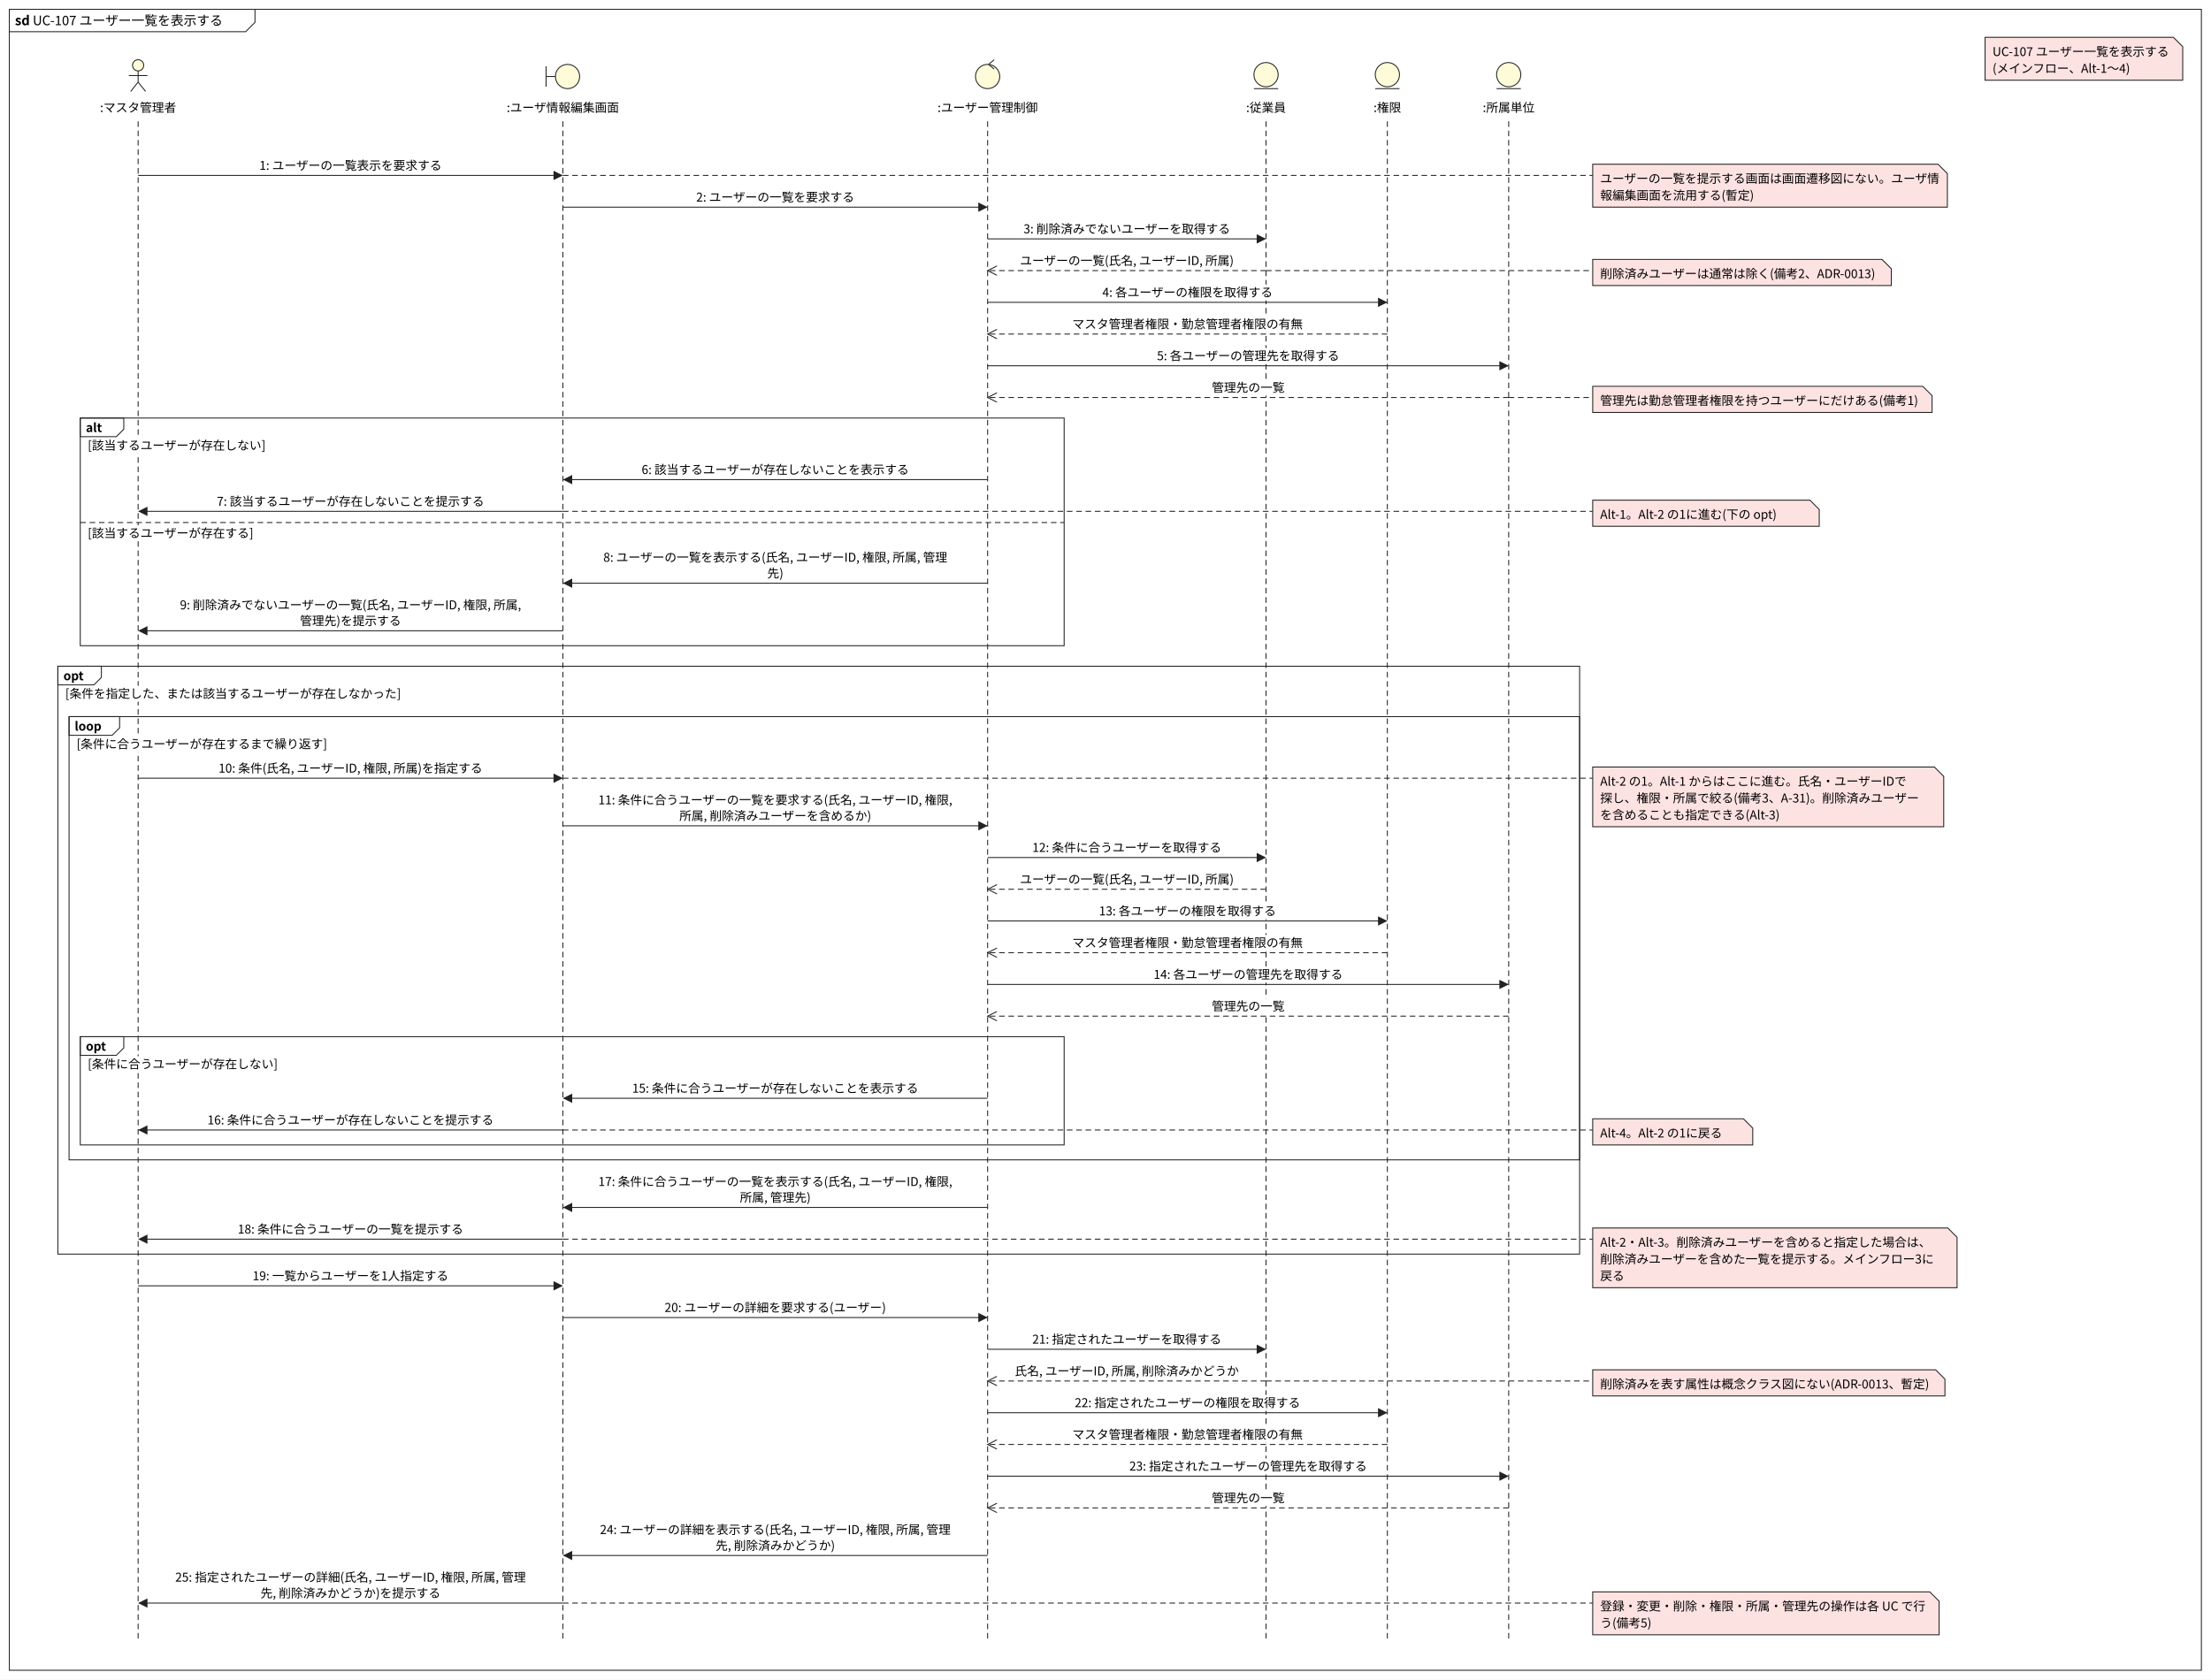
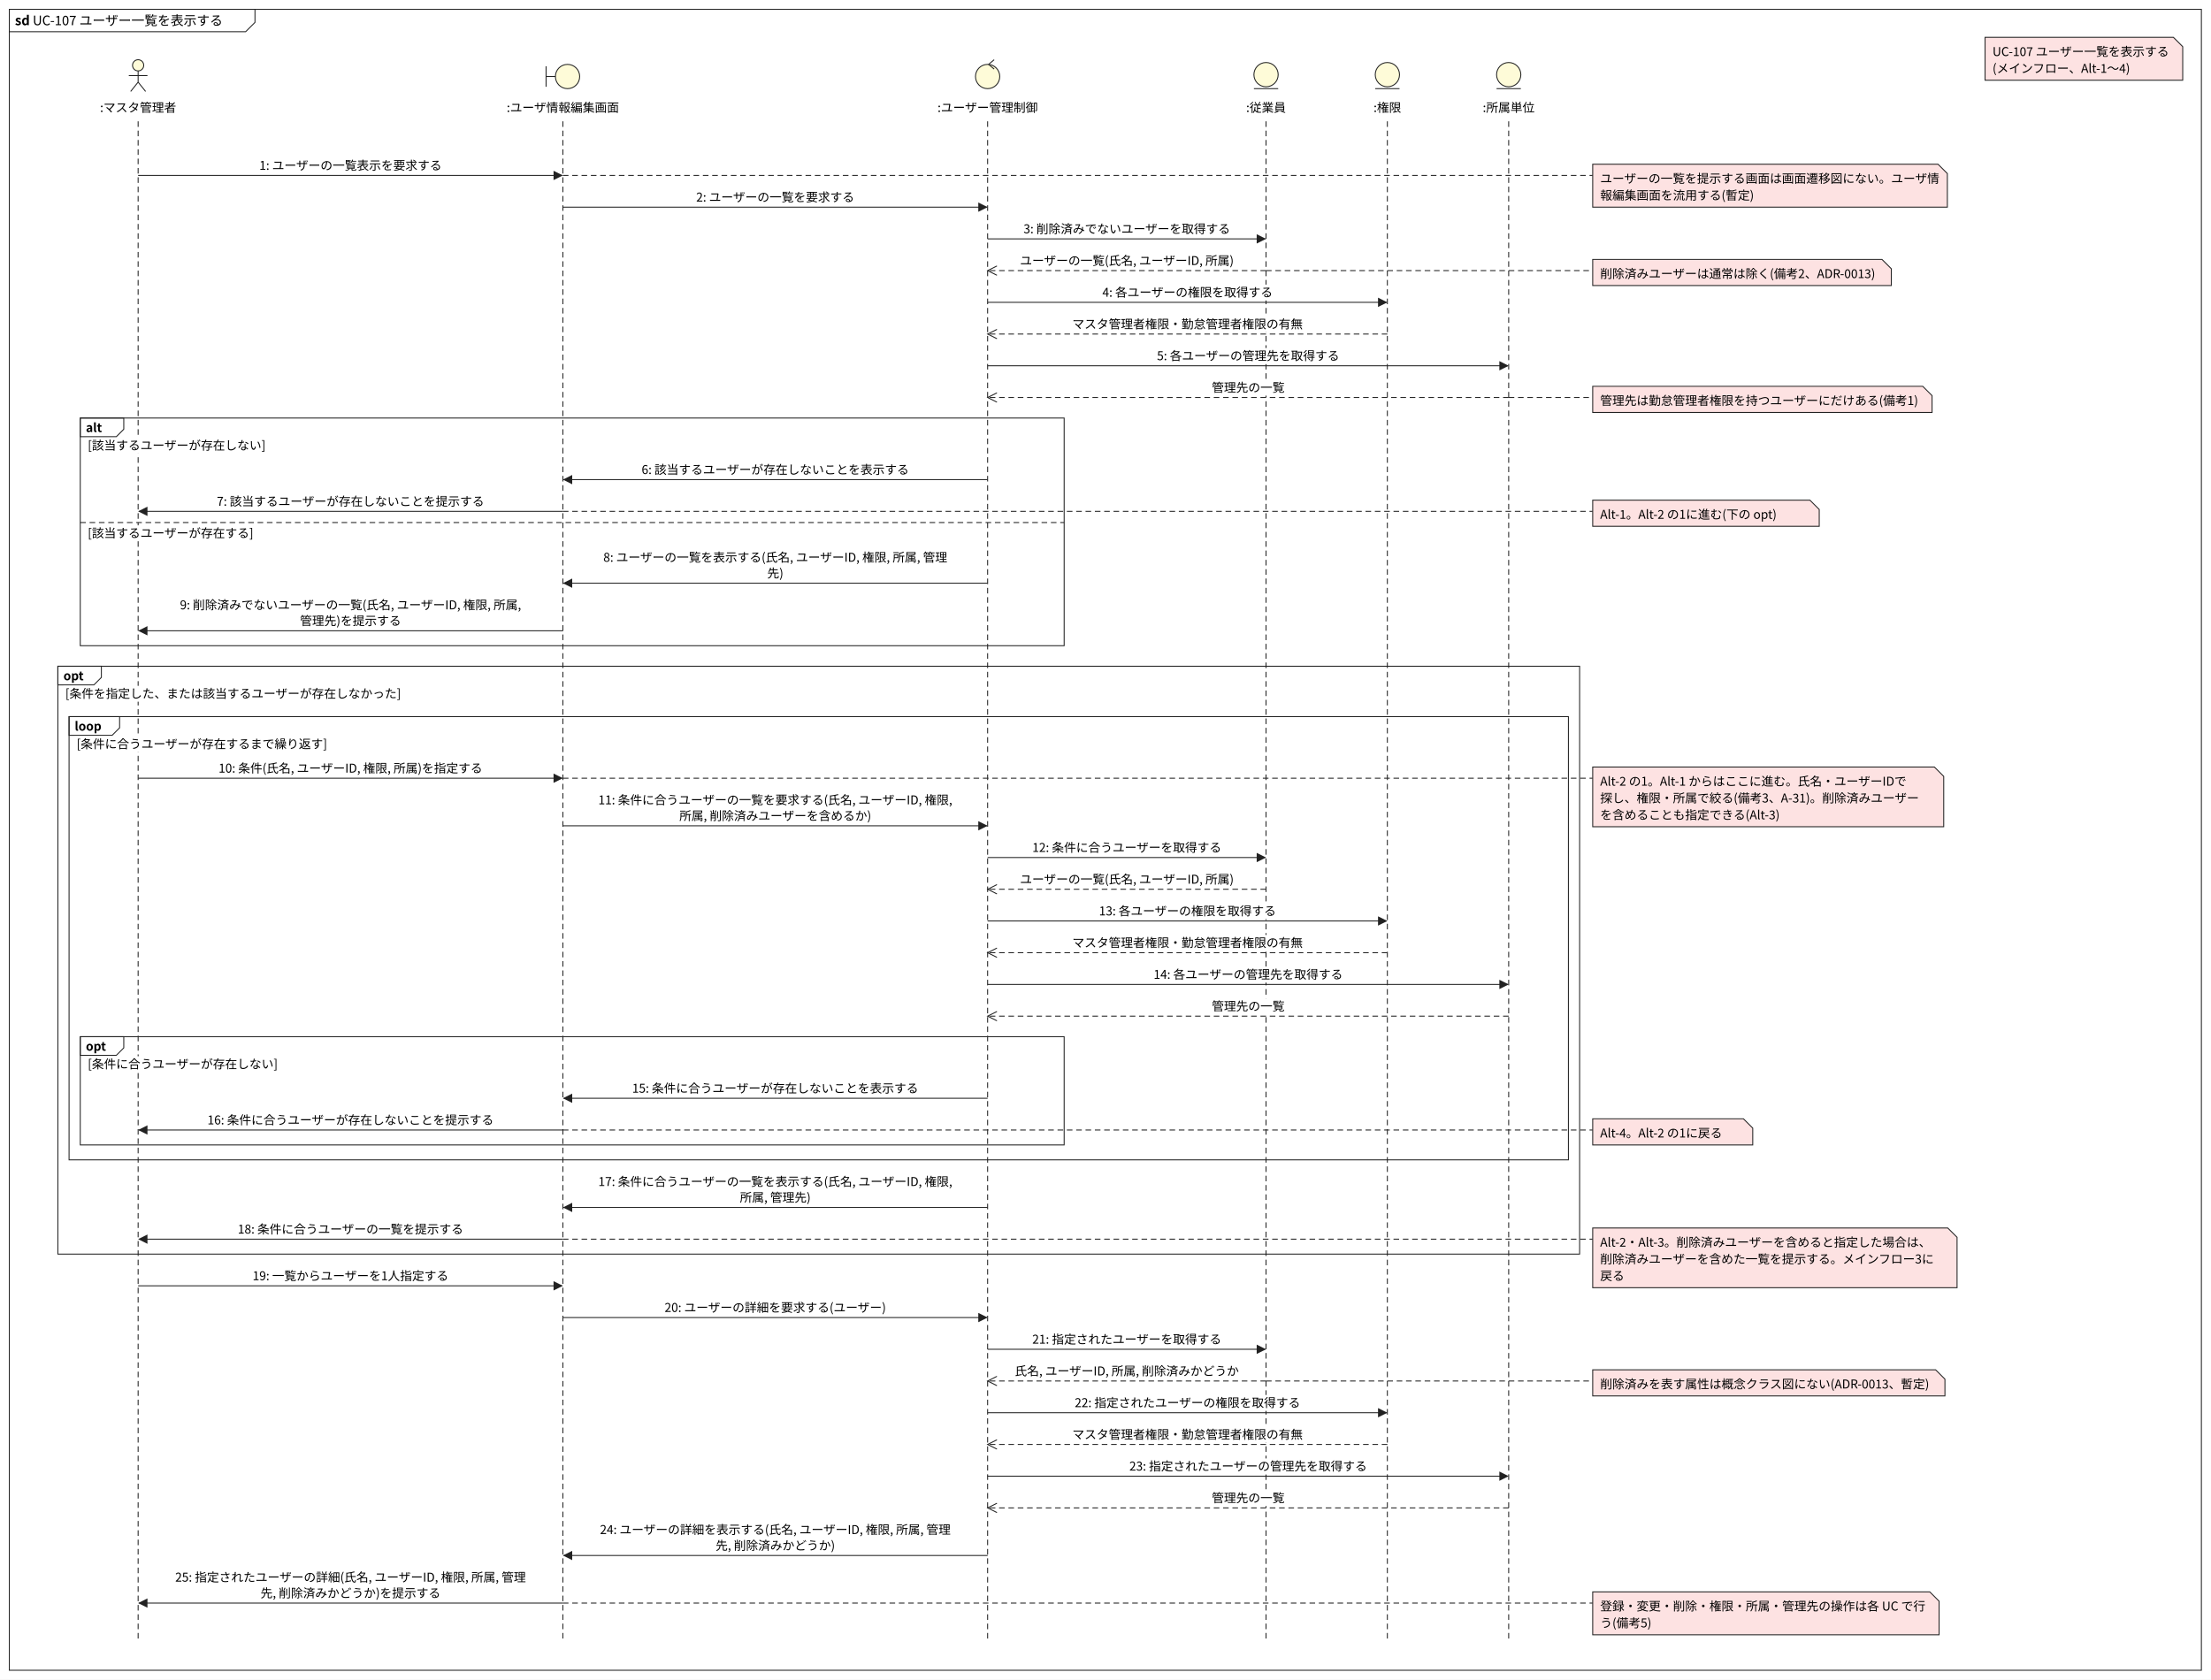
<svg xmlns="http://www.w3.org/2000/svg" width="2369" height="1800" viewBox="0 0 2369 1800" font-family="'Noto Sans CJK JP','Noto Sans JP','Hiragino Sans','Yu Gothic','Meiryo','IPAGothic',sans-serif">
  <rect width="100%" height="100%" fill="#fff" />
  <rect x="10" y="10" width="2348.7" height="1780.0" fill="none" stroke="#222" />
  <path d="M10 10 H273.2 V24 L263.2 34 H10 Z" fill="#fff" stroke="#222" />
  <line x1="148.0" y1="188.0" x2="602.1" y2="188.0" stroke="#222" stroke-width="1" />
  <polygon points="603.1,188.0 593.1,183.0 593.1,193.0" fill="#222" />
  <line x1="603.1" y1="188.0" x2="1706.5" y2="188.0" stroke="#222" stroke-width="1" stroke-dasharray="6 4" />
  <line x1="603.1" y1="222.0" x2="1057.2" y2="222.0" stroke="#222" stroke-width="1" />
  <polygon points="1058.2,222.0 1048.2,217.0 1048.2,227.0" fill="#222" />
  <line x1="1058.2" y1="256.0" x2="1355.5" y2="256.0" stroke="#222" stroke-width="1" />
  <polygon points="1356.5,256.0 1346.5,251.0 1346.5,261.0" fill="#222" />
  <line x1="1356.5" y1="290.0" x2="1059.2" y2="290.0" stroke="#222" stroke-width="1" stroke-dasharray="6 4" />
  <polyline points="1068.2,285.0 1058.2,290.0 1068.2,295.0" fill="none" stroke="#222" />
  <line x1="1356.5" y1="290.0" x2="1706.5" y2="290.0" stroke="#222" stroke-width="1" stroke-dasharray="6 4" />
  <line x1="1058.2" y1="324.0" x2="1485.5" y2="324.0" stroke="#222" stroke-width="1" />
  <polygon points="1486.5,324.0 1476.5,319.0 1476.5,329.0" fill="#222" />
  <line x1="1486.5" y1="358.0" x2="1059.2" y2="358.0" stroke="#222" stroke-width="1" stroke-dasharray="6 4" />
  <polyline points="1068.2,353.0 1058.2,358.0 1068.2,363.0" fill="none" stroke="#222" />
  <line x1="1058.2" y1="392.0" x2="1615.5" y2="392.0" stroke="#222" stroke-width="1" />
  <polygon points="1616.5,392.0 1606.5,387.0 1606.5,397.0" fill="#222" />
  <line x1="1616.5" y1="426.0" x2="1059.2" y2="426.0" stroke="#222" stroke-width="1" stroke-dasharray="6 4" />
  <polyline points="1068.2,421.0 1058.2,426.0 1068.2,431.0" fill="none" stroke="#222" />
  <line x1="1616.5" y1="426.0" x2="1706.5" y2="426.0" stroke="#222" stroke-width="1" stroke-dasharray="6 4" />
  <path d="M86 448 H132.62 V460 L124.62 468 H86 Z" fill="#fff" stroke="#222" />
  <line x1="1058.2" y1="514.0" x2="604.1" y2="514.0" stroke="#222" stroke-width="1" />
  <polygon points="603.1,514.0 613.1,509.0 613.1,519.0" fill="#222" />
  <line x1="603.1" y1="548.0" x2="149.0" y2="548.0" stroke="#222" stroke-width="1" />
  <polygon points="148.0,548.0 158.0,543.0 158.0,553.0" fill="#222" />
  <line x1="603.1" y1="548.0" x2="1706.5" y2="548.0" stroke="#222" stroke-width="1" stroke-dasharray="6 4" />
  <line x1="1058.2" y1="625.0" x2="604.1" y2="625.0" stroke="#222" stroke-width="1" />
  <polygon points="603.1,625.0 613.1,620.0 613.1,630.0" fill="#222" />
  <line x1="603.1" y1="676.0" x2="149.0" y2="676.0" stroke="#222" stroke-width="1" />
  <polygon points="148.0,676.0 158.0,671.0 158.0,681.0" fill="#222" />
  <rect x="86.0" y="448.0" width="1054.2" height="244.0" rx="0" fill="none" stroke="#222" />
  <line x1="86.0" y1="560.0" x2="1140.2" y2="560.0" stroke="#222" stroke-width="1" stroke-dasharray="6 4" />
  <path d="M62 714 H108.62 V726 L100.62 734 H62 Z" fill="#fff" stroke="#222" />
  <path d="M74 768 H128.16 V780 L120.16 788 H74 Z" fill="#fff" stroke="#222" />
  <line x1="148.0" y1="834.0" x2="602.1" y2="834.0" stroke="#222" stroke-width="1" />
  <polygon points="603.1,834.0 593.1,829.0 593.1,839.0" fill="#222" />
  <line x1="603.1" y1="834.0" x2="1706.5" y2="834.0" stroke="#222" stroke-width="1" stroke-dasharray="6 4" />
  <line x1="603.1" y1="885.0" x2="1057.2" y2="885.0" stroke="#222" stroke-width="1" />
  <polygon points="1058.2,885.0 1048.2,880.0 1048.2,890.0" fill="#222" />
  <line x1="1058.2" y1="919.0" x2="1355.5" y2="919.0" stroke="#222" stroke-width="1" />
  <polygon points="1356.5,919.0 1346.5,914.0 1346.5,924.0" fill="#222" />
  <line x1="1356.5" y1="953.0" x2="1059.2" y2="953.0" stroke="#222" stroke-width="1" stroke-dasharray="6 4" />
  <polyline points="1068.2,948.0 1058.2,953.0 1068.2,958.0" fill="none" stroke="#222" />
  <line x1="1058.2" y1="987.0" x2="1485.5" y2="987.0" stroke="#222" stroke-width="1" />
  <polygon points="1486.5,987.0 1476.5,982.0 1476.5,992.0" fill="#222" />
  <line x1="1486.5" y1="1021.0" x2="1059.2" y2="1021.0" stroke="#222" stroke-width="1" stroke-dasharray="6 4" />
  <polyline points="1068.2,1016.0 1058.2,1021.0 1068.2,1026.0" fill="none" stroke="#222" />
  <line x1="1058.2" y1="1055.0" x2="1615.5" y2="1055.0" stroke="#222" stroke-width="1" />
  <polygon points="1616.5,1055.0 1606.5,1050.0 1606.5,1060.0" fill="#222" />
  <line x1="1616.5" y1="1089.0" x2="1059.2" y2="1089.0" stroke="#222" stroke-width="1" stroke-dasharray="6 4" />
  <polyline points="1068.2,1084.0 1058.2,1089.0 1068.2,1094.0" fill="none" stroke="#222" />
  <path d="M86 1111 H132.62 V1123 L124.62 1131 H86 Z" fill="#fff" stroke="#222" />
  <line x1="1058.2" y1="1177.0" x2="604.1" y2="1177.0" stroke="#222" stroke-width="1" />
  <polygon points="603.1,1177.0 613.1,1172.0 613.1,1182.0" fill="#222" />
  <line x1="603.1" y1="1211.0" x2="149.0" y2="1211.0" stroke="#222" stroke-width="1" />
  <polygon points="148.0,1211.0 158.0,1206.0 158.0,1216.0" fill="#222" />
  <line x1="603.1" y1="1211.0" x2="1706.5" y2="1211.0" stroke="#222" stroke-width="1" stroke-dasharray="6 4" />
  <rect x="86.0" y="1111.0" width="1054.2" height="116.0" rx="0" fill="none" stroke="#222" />
-   <rect x="74.0" y="768.0" width="1618.5" height="475.0" rx="0" fill="none" stroke="#222" />
+   <rect x="74.0" y="768.0" width="1606.5" height="475.0" rx="0" fill="none" stroke="#222" />
  <line x1="1058.2" y1="1294.0" x2="604.1" y2="1294.0" stroke="#222" stroke-width="1" />
  <polygon points="603.1,1294.0 613.1,1289.0 613.1,1299.0" fill="#222" />
  <line x1="603.1" y1="1328.0" x2="149.0" y2="1328.0" stroke="#222" stroke-width="1" />
  <polygon points="148.0,1328.0 158.0,1323.0 158.0,1333.0" fill="#222" />
  <line x1="603.1" y1="1328.0" x2="1706.5" y2="1328.0" stroke="#222" stroke-width="1" stroke-dasharray="6 4" />
  <rect x="62.0" y="714.0" width="1630.5" height="630.0" rx="0" fill="none" stroke="#222" />
  <line x1="148.0" y1="1378.0" x2="602.1" y2="1378.0" stroke="#222" stroke-width="1" />
  <polygon points="603.1,1378.0 593.1,1373.0 593.1,1383.0" fill="#222" />
  <line x1="603.1" y1="1412.0" x2="1057.2" y2="1412.0" stroke="#222" stroke-width="1" />
  <polygon points="1058.2,1412.0 1048.2,1407.0 1048.2,1417.0" fill="#222" />
  <line x1="1058.2" y1="1446.0" x2="1355.5" y2="1446.0" stroke="#222" stroke-width="1" />
  <polygon points="1356.5,1446.0 1346.5,1441.0 1346.5,1451.0" fill="#222" />
  <line x1="1356.5" y1="1480.0" x2="1059.2" y2="1480.0" stroke="#222" stroke-width="1" stroke-dasharray="6 4" />
  <polyline points="1068.2,1475.0 1058.2,1480.0 1068.2,1485.0" fill="none" stroke="#222" />
  <line x1="1356.5" y1="1480.0" x2="1706.5" y2="1480.0" stroke="#222" stroke-width="1" stroke-dasharray="6 4" />
  <line x1="1058.2" y1="1514.0" x2="1485.5" y2="1514.0" stroke="#222" stroke-width="1" />
  <polygon points="1486.5,1514.0 1476.5,1509.0 1476.5,1519.0" fill="#222" />
  <line x1="1486.5" y1="1548.0" x2="1059.2" y2="1548.0" stroke="#222" stroke-width="1" stroke-dasharray="6 4" />
  <polyline points="1068.2,1543.0 1058.2,1548.0 1068.2,1553.0" fill="none" stroke="#222" />
  <line x1="1058.2" y1="1582.0" x2="1615.5" y2="1582.0" stroke="#222" stroke-width="1" />
  <polygon points="1616.5,1582.0 1606.5,1577.0 1606.5,1587.0" fill="#222" />
  <line x1="1616.5" y1="1616.0" x2="1059.2" y2="1616.0" stroke="#222" stroke-width="1" stroke-dasharray="6 4" />
  <polyline points="1068.2,1611.0 1058.2,1616.0 1068.2,1621.0" fill="none" stroke="#222" />
  <line x1="1058.2" y1="1667.0" x2="604.1" y2="1667.0" stroke="#222" stroke-width="1" />
  <polygon points="603.1,1667.0 613.1,1662.0 613.1,1672.0" fill="#222" />
  <line x1="603.1" y1="1718.0" x2="149.0" y2="1718.0" stroke="#222" stroke-width="1" />
  <polygon points="148.0,1718.0 158.0,1713.0 158.0,1723.0" fill="#222" />
  <line x1="603.1" y1="1718.0" x2="1706.5" y2="1718.0" stroke="#222" stroke-width="1" stroke-dasharray="6 4" />
  <circle cx="148" cy="70" r="6" fill="#fefbd8" stroke="#222" />
  <path d="M148 76 V88 M138 81 H158 M148 88 L140 98 M148 88 L156 98" fill="none" stroke="#222" />
  <line x1="148.0" y1="130.0" x2="148.0" y2="1760.0" stroke="#222" stroke-width="1" stroke-dasharray="6 4" />
  <circle cx="608.1" cy="82" r="13" fill="#fefbd8" stroke="#222" />
  <path d="M595.1 82 H585.1 M585.1 71 V93" fill="none" stroke="#222" />
  <line x1="603.1" y1="130.0" x2="603.1" y2="1760.0" stroke="#222" stroke-width="1" stroke-dasharray="6 4" />
  <circle cx="1058.2" cy="82" r="13" fill="#fefbd8" stroke="#222" />
  <path d="M1059.2 69 l6 -5 M1059.2 69 l6 5" fill="none" stroke="#222" />
  <line x1="1058.2" y1="130.0" x2="1058.2" y2="1760.0" stroke="#222" stroke-width="1" stroke-dasharray="6 4" />
  <circle cx="1356.52" cy="80" r="13" fill="#fefbd8" stroke="#222" />
  <path d="M1343.52 95 H1369.52" fill="none" stroke="#222" />
  <line x1="1356.5" y1="130.0" x2="1356.5" y2="1760.0" stroke="#222" stroke-width="1" stroke-dasharray="6 4" />
  <circle cx="1486.52" cy="80" r="13" fill="#fefbd8" stroke="#222" />
  <path d="M1473.52 95 H1499.52" fill="none" stroke="#222" />
  <line x1="1486.5" y1="130.0" x2="1486.5" y2="1760.0" stroke="#222" stroke-width="1" stroke-dasharray="6 4" />
  <circle cx="1616.52" cy="80" r="13" fill="#fefbd8" stroke="#222" />
  <path d="M1603.52 95 H1629.52" fill="none" stroke="#222" />
  <line x1="1616.5" y1="130.0" x2="1616.5" y2="1760.0" stroke="#222" stroke-width="1" stroke-dasharray="6 4" />
  <rect x="271.2" y="169.0" width="208.6" height="17.0" fill="#fff" />
  <text x="375.6" y="182.0" font-size="13" text-anchor="middle">1: ユーザーの一覧表示を要求する</text>
  <rect x="739.3" y="203.0" width="182.6" height="17.0" fill="#fff" />
  <text x="830.7" y="216.0" font-size="13" text-anchor="middle">2: ユーザーの一覧を要求する</text>
  <rect x="1090.1" y="237.0" width="234.6" height="17.0" fill="#fff" />
  <text x="1207.4" y="250.0" font-size="13" text-anchor="middle">3: 削除済みでないユーザーを取得する</text>
  <rect x="1077.7" y="271.0" width="259.3" height="17.0" fill="#fff" />
  <text x="1207.4" y="284.0" font-size="13" text-anchor="middle">ユーザーの一覧(氏名, ユーザーID, 所属)</text>
  <rect x="1174.6" y="305.0" width="195.6" height="17.0" fill="#fff" />
  <text x="1272.4" y="318.0" font-size="13" text-anchor="middle">4: 各ユーザーの権限を取得する</text>
  <rect x="1146.9" y="339.0" width="251.0" height="17.0" fill="#fff" />
  <text x="1272.4" y="352.0" font-size="13" text-anchor="middle">マスタ管理者権限・勤怠管理者権限の有無</text>
  <rect x="1233.1" y="373.0" width="208.6" height="17.0" fill="#fff" />
  <text x="1337.4" y="386.0" font-size="13" text-anchor="middle">5: 各ユーザーの管理先を取得する</text>
  <rect x="1296.4" y="407.0" width="82.0" height="17.0" fill="#fff" />
  <text x="1337.4" y="420.0" font-size="13" text-anchor="middle">管理先の一覧</text>
  <text x="92.0" y="463.0" font-size="13" text-anchor="start" font-weight="bold">alt</text>
  <rect x="92.0" y="469.0" width="201.1" height="17.0" fill="#fff" />
  <text x="94.0" y="482.0" font-size="13" text-anchor="start">[該当するユーザーが存在しない]</text>
  <rect x="680.8" y="495.0" width="299.6" height="17.0" fill="#fff" />
  <text x="830.7" y="508.0" font-size="13" text-anchor="middle">6: 該当するユーザーが存在しないことを表示する</text>
  <rect x="225.7" y="529.0" width="299.6" height="17.0" fill="#fff" />
  <text x="375.6" y="542.0" font-size="13" text-anchor="middle">7: 該当するユーザーが存在しないことを提示する</text>
  <rect x="92.0" y="563.0" width="188.1" height="17.0" fill="#fff" />
  <text x="94.0" y="576.0" font-size="13" text-anchor="start">[該当するユーザーが存在する]</text>
  <rect x="619.9" y="589.0" width="421.6" height="17.0" fill="#fff" />
  <text x="830.7" y="602.0" font-size="13" text-anchor="middle">8: ユーザーの一覧を表示する(氏名, ユーザーID, 権限, 所属, 管理</text>
  <rect x="818.4" y="606.0" width="24.5" height="17.0" fill="#fff" />
  <text x="830.7" y="619.0" font-size="13" text-anchor="middle">先)</text>
  <rect x="164.8" y="640.0" width="421.6" height="17.0" fill="#fff" />
  <text x="375.6" y="653.0" font-size="13" text-anchor="middle">9: 削除済みでないユーザーの一覧(氏名, ユーザーID, 権限, 所属, </text>
  <rect x="317.8" y="657.0" width="115.5" height="17.0" fill="#fff" />
  <text x="375.6" y="670.0" font-size="13" text-anchor="middle">管理先)を提示する</text>
  <text x="68.0" y="729.0" font-size="13" text-anchor="start" font-weight="bold">opt</text>
  <rect x="68.0" y="735.0" width="370.1" height="17.0" fill="#fff" />
  <text x="70.0" y="748.0" font-size="13" text-anchor="start">[条件を指定した、または該当するユーザーが存在しなかった]</text>
  <text x="80.0" y="783.0" font-size="13" text-anchor="start" font-weight="bold">loop</text>
  <rect x="80.0" y="789.0" width="279.1" height="17.0" fill="#fff" />
  <text x="82.0" y="802.0" font-size="13" text-anchor="start">[条件に合うユーザーが存在するまで繰り返す]</text>
  <rect x="210.3" y="815.0" width="330.6" height="17.0" fill="#fff" />
  <text x="375.6" y="828.0" font-size="13" text-anchor="middle">10: 条件(氏名, ユーザーID, 権限, 所属)を指定する</text>
  <rect x="617.1" y="849.0" width="427.0" height="17.0" fill="#fff" />
  <text x="830.7" y="862.0" font-size="13" text-anchor="middle">11: 条件に合うユーザーの一覧を要求する(氏名, ユーザーID, 権限, </text>
  <rect x="719.8" y="866.0" width="221.6" height="17.0" fill="#fff" />
  <text x="830.7" y="879.0" font-size="13" text-anchor="middle">所属, 削除済みユーザーを含めるか)</text>
  <rect x="1099.3" y="900.0" width="216.2" height="17.0" fill="#fff" />
  <text x="1207.4" y="913.0" font-size="13" text-anchor="middle">12: 条件に合うユーザーを取得する</text>
  <rect x="1077.7" y="934.0" width="259.3" height="17.0" fill="#fff" />
  <text x="1207.4" y="947.0" font-size="13" text-anchor="middle">ユーザーの一覧(氏名, ユーザーID, 所属)</text>
  <rect x="1170.8" y="968.0" width="203.2" height="17.0" fill="#fff" />
  <text x="1272.4" y="981.0" font-size="13" text-anchor="middle">13: 各ユーザーの権限を取得する</text>
  <rect x="1146.9" y="1002.0" width="251.0" height="17.0" fill="#fff" />
  <text x="1272.4" y="1015.0" font-size="13" text-anchor="middle">マスタ管理者権限・勤怠管理者権限の有無</text>
  <rect x="1229.3" y="1036.0" width="216.2" height="17.0" fill="#fff" />
  <text x="1337.4" y="1049.0" font-size="13" text-anchor="middle">14: 各ユーザーの管理先を取得する</text>
  <rect x="1296.4" y="1070.0" width="82.0" height="17.0" fill="#fff" />
  <text x="1337.4" y="1083.0" font-size="13" text-anchor="middle">管理先の一覧</text>
  <text x="92.0" y="1126.0" font-size="13" text-anchor="start" font-weight="bold">opt</text>
  <rect x="92.0" y="1132.0" width="214.1" height="17.0" fill="#fff" />
  <text x="94.0" y="1145.0" font-size="13" text-anchor="start">[条件に合うユーザーが存在しない]</text>
  <rect x="670.6" y="1158.0" width="320.2" height="17.0" fill="#fff" />
  <text x="830.7" y="1171.0" font-size="13" text-anchor="middle">15: 条件に合うユーザーが存在しないことを表示する</text>
  <rect x="215.5" y="1192.0" width="320.2" height="17.0" fill="#fff" />
  <text x="375.6" y="1205.0" font-size="13" text-anchor="middle">16: 条件に合うユーザーが存在しないことを提示する</text>
  <rect x="617.1" y="1258.0" width="427.0" height="17.0" fill="#fff" />
  <text x="830.7" y="1271.0" font-size="13" text-anchor="middle">17: 条件に合うユーザーの一覧を表示する(氏名, ユーザーID, 権限, </text>
  <rect x="784.8" y="1275.0" width="91.6" height="17.0" fill="#fff" />
  <text x="830.7" y="1288.0" font-size="13" text-anchor="middle">所属, 管理先)</text>
  <rect x="248.0" y="1309.0" width="255.2" height="17.0" fill="#fff" />
  <text x="375.6" y="1322.0" font-size="13" text-anchor="middle">18: 条件に合うユーザーの一覧を提示する</text>
  <rect x="263.7" y="1359.0" width="223.7" height="17.0" fill="#fff" />
  <text x="375.6" y="1372.0" font-size="13" text-anchor="middle">19: 一覧からユーザーを1人指定する</text>
  <rect x="702.0" y="1393.0" width="257.2" height="17.0" fill="#fff" />
  <text x="830.7" y="1406.0" font-size="13" text-anchor="middle">20: ユーザーの詳細を要求する(ユーザー)</text>
  <rect x="1099.3" y="1427.0" width="216.2" height="17.0" fill="#fff" />
  <text x="1207.4" y="1440.0" font-size="13" text-anchor="middle">21: 指定されたユーザーを取得する</text>
  <rect x="1071.2" y="1461.0" width="272.3" height="17.0" fill="#fff" />
  <text x="1207.4" y="1474.0" font-size="13" text-anchor="middle">氏名, ユーザーID, 所属, 削除済みかどうか</text>
  <rect x="1144.8" y="1495.0" width="255.2" height="17.0" fill="#fff" />
  <text x="1272.4" y="1508.0" font-size="13" text-anchor="middle">22: 指定されたユーザーの権限を取得する</text>
  <rect x="1146.9" y="1529.0" width="251.0" height="17.0" fill="#fff" />
  <text x="1272.4" y="1542.0" font-size="13" text-anchor="middle">マスタ管理者権限・勤怠管理者権限の有無</text>
  <rect x="1203.3" y="1563.0" width="268.2" height="17.0" fill="#fff" />
  <text x="1337.4" y="1576.0" font-size="13" text-anchor="middle">23: 指定されたユーザーの管理先を取得する</text>
  <rect x="1296.4" y="1597.0" width="82.0" height="17.0" fill="#fff" />
  <text x="1337.4" y="1610.0" font-size="13" text-anchor="middle">管理先の一覧</text>
  <rect x="616.1" y="1631.0" width="429.1" height="17.0" fill="#fff" />
  <text x="830.7" y="1644.0" font-size="13" text-anchor="middle">24: ユーザーの詳細を表示する(氏名, ユーザーID, 権限, 所属, 管理</text>
  <rect x="758.8" y="1648.0" width="143.6" height="17.0" fill="#fff" />
  <text x="830.7" y="1661.0" font-size="13" text-anchor="middle">先, 削除済みかどうか)</text>
  <rect x="161.0" y="1682.0" width="429.1" height="17.0" fill="#fff" />
  <text x="375.6" y="1695.0" font-size="13" text-anchor="middle">25: 指定されたユーザーの詳細(氏名, ユーザーID, 権限, 所属, 管理</text>
  <rect x="271.2" y="1699.0" width="208.6" height="17.0" fill="#fff" />
  <text x="375.6" y="1712.0" font-size="13" text-anchor="middle">先, 削除済みかどうか)を提示する</text>
  <text x="148.0" y="120.0" font-size="13" text-anchor="middle">:マスタ管理者</text>
  <text x="603.1" y="120.0" font-size="13" text-anchor="middle">:ユーザ情報編集画面</text>
  <text x="1058.2" y="120.0" font-size="13" text-anchor="middle">:ユーザー管理制御</text>
  <text x="1356.5" y="120.0" font-size="13" text-anchor="middle">:従業員</text>
  <text x="1486.5" y="120.0" font-size="13" text-anchor="middle">:権限</text>
  <text x="1616.5" y="120.0" font-size="13" text-anchor="middle">:所属単位</text>
  <path d="M1706.52 176 H2076.52 L2086.52 186 V222 H1706.52 Z" fill="#fde2e2" stroke="#222" />
  <text x="1714.5" y="196.0" font-size="13" text-anchor="start">ユーザーの一覧を提示する画面は画面遷移図にない。ユーザ情</text>
  <text x="1714.5" y="214.0" font-size="13" text-anchor="start">報編集画面を流用する(暫定)</text>
  <path d="M1706.52 278 H2016.46 L2026.46 288 V306 H1706.52 Z" fill="#fde2e2" stroke="#222" />
  <text x="1714.5" y="298.0" font-size="13" text-anchor="start">削除済みユーザーは通常は除く(備考2、ADR-0013)</text>
  <path d="M1706.52 414 H2060.14 L2070.14 424 V442 H1706.52 Z" fill="#fde2e2" stroke="#222" />
  <text x="1714.5" y="434.0" font-size="13" text-anchor="start">管理先は勤怠管理者権限を持つユーザーにだけある(備考1)</text>
  <path d="M1706.52 536 H1939.24 L1949.24 546 V564 H1706.52 Z" fill="#fde2e2" stroke="#222" />
  <text x="1714.5" y="556.0" font-size="13" text-anchor="start">Alt-1。Alt-2 の1に進む(下の opt)</text>
  <path d="M1706.52 822 H2072.62 L2082.62 832 V886 H1706.52 Z" fill="#fde2e2" stroke="#222" />
  <text x="1714.5" y="842.0" font-size="13" text-anchor="start">Alt-2 の1。Alt-1 からはここに進む。氏名・ユーザーIDで</text>
  <text x="1714.5" y="860.0" font-size="13" text-anchor="start">探し、権限・所属で絞る(備考3、A-31)。削除済みユーザー</text>
  <text x="1714.5" y="878.0" font-size="13" text-anchor="start">を含めることも指定できる(Alt-3)</text>
  <path d="M1706.52 1199 H1868 L1878 1209 V1227 H1706.52 Z" fill="#fde2e2" stroke="#222" />
  <text x="1714.5" y="1219.0" font-size="13" text-anchor="start">Alt-4。Alt-2 の1に戻る</text>
  <path d="M1706.52 1316 H2086.92 L2096.92 1326 V1380 H1706.52 Z" fill="#fde2e2" stroke="#222" />
  <text x="1714.5" y="1336.0" font-size="13" text-anchor="start">Alt-2・Alt-3。削除済みユーザーを含めると指定した場合は、</text>
  <text x="1714.5" y="1354.0" font-size="13" text-anchor="start">削除済みユーザーを含めた一覧を提示する。メインフロー3に</text>
  <text x="1714.5" y="1372.0" font-size="13" text-anchor="start">戻る</text>
  <path d="M1706.52 1468 H2073.92 L2083.92 1478 V1496 H1706.52 Z" fill="#fde2e2" stroke="#222" />
  <text x="1714.5" y="1488.0" font-size="13" text-anchor="start">削除済みを表す属性は概念クラス図にない(ADR-0013、暫定)</text>
  <path d="M1706.52 1706 H2067.68 L2077.68 1716 V1752 H1706.52 Z" fill="#fde2e2" stroke="#222" />
  <text x="1714.5" y="1726.0" font-size="13" text-anchor="start">登録・変更・削除・権限・所属・管理先の操作は各 UC で行</text>
  <text x="1714.5" y="1744.0" font-size="13" text-anchor="start">う(備考5)</text>
  <path d="M2126.92 40 H2328.7 L2338.7 50 V86 H2126.92 Z" fill="#fde2e2" stroke="#222" />
  <text x="2134.9" y="60.0" font-size="13" text-anchor="start">UC-107 ユーザー一覧を表示する</text>
  <text x="2134.9" y="78.0" font-size="13" text-anchor="start">(メインフロー、Alt-1〜4)</text>
  <text x="16" y="27" font-size="14">
    <tspan font-weight="bold">sd</tspan> UC-107 ユーザー一覧を表示する</text>
</svg>
